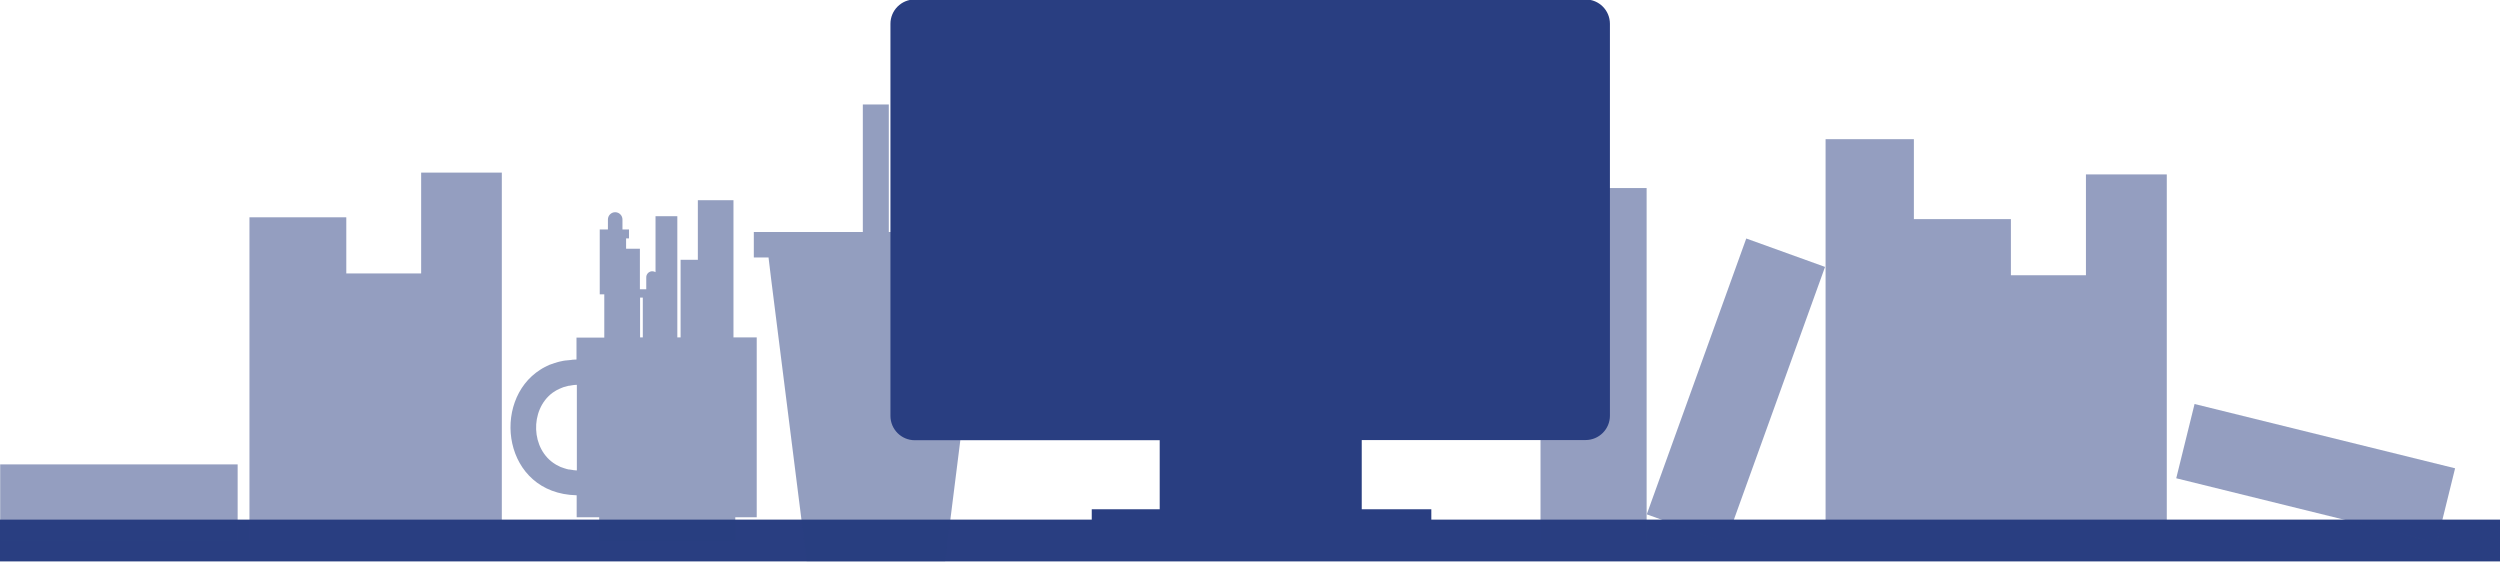
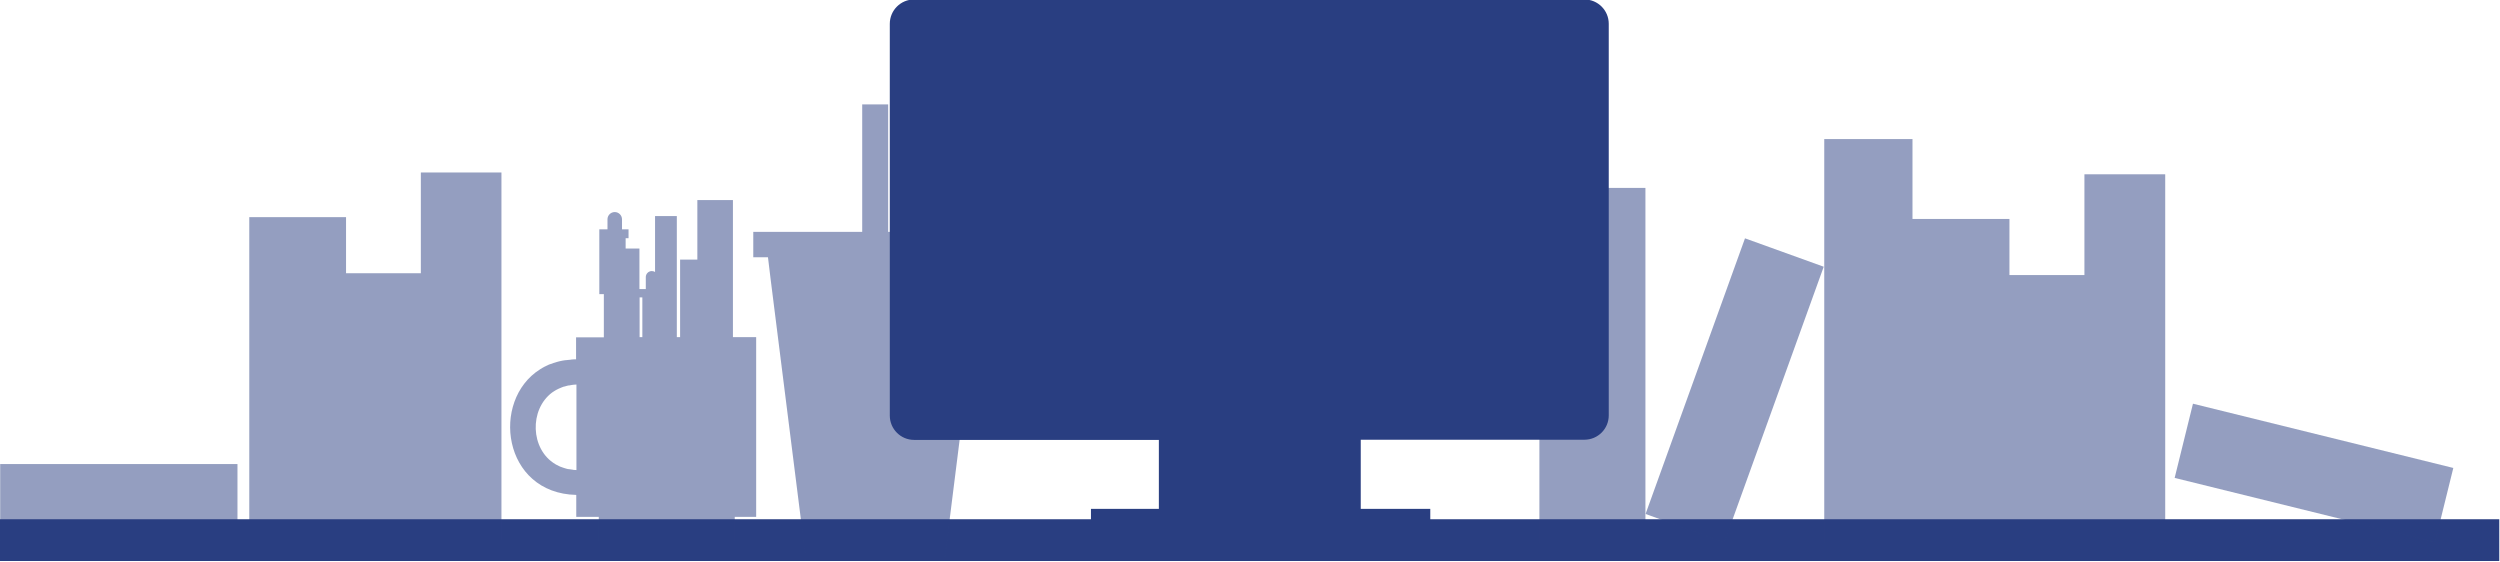
- <svg xmlns="http://www.w3.org/2000/svg" width="100%" height="100%" viewBox="0 0 1376 309" version="1.1" xml:space="preserve" style="fill-rule:evenodd;clip-rule:evenodd;stroke-linejoin:round;stroke-miterlimit:2;">
-   <rect x="-0.4" y="286" width="1377" height="23" style="fill:rgb(41,62,129);" />
-   <path d="M489.2,127.7L489.2,57.5L474.9,57.5L474.9,127.7L414.9,127.7L414.9,141.7L423,141.7L424.4,153.3L444,308.9L520.2,308.9L541.2,141.7L549.3,141.7L549.3,127.7L489.2,127.7Z" style="fill:rgb(41,62,129);fill-opacity:0.5;fill-rule:nonzero;" />
-   <path d="M416.5,185.7L403.7,185.7L403.7,110.2L384.1,110.2L384.1,143L374.6,143L374.6,185.7L372.8,185.7L372.8,119L360.8,119L360.8,149.8C360.3,149.5 359.7,149.3 359,149.3C357.2,149.3 355.7,150.8 355.7,152.6L355.7,159.2L352.2,159.2L352.2,136.9L344.6,136.9L344.6,131.2L346.2,131.2L346.2,126.3L342.6,126.3L342.6,120.8C342.6,118.6 340.8,116.8 338.6,116.8C336.4,116.8 334.6,118.6 334.6,120.8L334.6,126.3L330.1,126.3L330.1,162L332.6,162L332.6,185.8L317.3,185.8L317.3,197.9C316.6,197.9 315.9,197.9 315.2,198C315,198 314.7,198 314.5,198.1C313.5,198.2 312.5,198.3 311.5,198.4L311.3,198.4C310.4,198.5 309.5,198.7 308.6,198.9C308.4,198.9 308.3,199 308.1,199C307.2,199.2 306.3,199.5 305.4,199.8L305.3,199.8C304.4,200.1 303.6,200.4 302.7,200.7C302.6,200.7 302.5,200.8 302.4,200.8C301.5,201.2 300.7,201.6 299.9,202C299.1,202.4 298.3,202.9 297.5,203.4C270.1,220.6 276.8,271.7 317.4,272.6L317.4,284.7L329.8,284.7L329.8,297.9L404.7,297.9L404.7,284.7L416.5,284.7L416.5,185.7ZM353.8,163.8L353.8,185.7L352.3,185.7L352.3,163.8L353.8,163.8ZM304.1,216.2C304.3,216.1 304.5,215.9 304.7,215.8C305.1,215.5 305.4,215.3 305.8,215.1C306,215 306.3,214.8 306.5,214.7C306.9,214.5 307.3,214.3 307.7,214.1C307.9,214 308.2,213.9 308.4,213.8C309,213.5 309.7,213.3 310.4,213C310.6,213 310.7,212.9 310.9,212.9C311.5,212.7 312.1,212.6 312.7,212.4C313,212.3 313.2,212.3 313.5,212.3C314.1,212.2 314.6,212.1 315.2,212C315.5,212 315.7,211.9 316,211.9C316.5,211.9 317,211.8 317.5,211.8L317.5,258.9C317,258.9 316.5,258.9 316,258.8C315.8,258.8 315.6,258.8 315.4,258.7C314.7,258.6 314,258.5 313.3,258.4L313,258.4C312.3,258.2 311.5,258.1 310.8,257.8C310.6,257.7 310.4,257.7 310.2,257.6C309.6,257.4 309.1,257.2 308.5,257C308.4,256.9 308.2,256.9 308.1,256.8C307.5,256.5 306.9,256.2 306.3,255.9C306.1,255.8 306,255.7 305.8,255.6C292.1,247.4 291.5,225.6 304.1,216.2Z" style="fill:rgb(41,62,129);fill-opacity:0.5;fill-rule:nonzero;" />
-   <g opacity="0.5">
-     <path d="M231.8,95L231.8,150.5L190.6,150.5L190.6,119.6L137.3,119.6L137.3,297.9L276.2,297.9L276.2,95L231.8,95Z" style="fill:rgb(41,62,129);fill-rule:nonzero;" />
-     <rect x="0.1" y="255.6" width="130.7" height="42.1" style="fill:rgb(41,62,129);" />
+ <svg xmlns="http://www.w3.org/2000/svg" version="1.1" id="Layer_1" x="0px" y="0px" viewBox="0 0 1377 309" style="enable-background:new 0 0 1377 309;" xml:space="preserve">
+   <style type="text/css">
+ 	.st0{fill:#293E81;}
+ 	.st1{opacity:0.5;fill:#293E81;enable-background:new    ;}
+ 	.st2{opacity:0.5;}
+ 	.st3{opacity:0.5;enable-background:new    ;}
+ </style>
+   <rect x="-0.4" y="286" class="st0" width="1377" height="23" />
+   <polygon class="st1" points="489.2,127.7 489.2,57.5 474.9,57.5 474.9,127.7 460.4,127.7 414.9,127.7 414.9,141.7 423,141.7   424.4,153.3 424.4,153.3 444,308.9 482.1,308.9 520.2,308.9 541.2,141.7 549.3,141.7 549.3,134.7 549.3,127.7 " />
+   <path class="st1" d="M416.3,185.7h-12.6v-7l0,0v-1.5l0,0v-11l0,0v-1.5l0,0v-11l0,0v-1.5l0,0v-11l0,0v-1.5l0,0v-11l0,0v-1.5l0,0v-17  h-19.6V143h-9.5v0.3v6.6v4.6v31.2h-1.8v-55.2v-4.6V119h-12v6.9v4.6v19.3c-0.5-0.3-1.1-0.5-1.8-0.5c-1.8,0-3.3,1.5-3.3,3.3v6.6h-3.5  v-10.8v-4.6v-6.9h-7.6v-5.7h1.6v-4.9h-3.6v-5.5c0-2.2-1.8-4-4-4s-4,1.8-4,4v5.5h-4.5v1.5v3.4V162h2.5v23.8h-15.3v9.5v2.6  c-0.7,0-1.4,0-2.1,0.1c-0.2,0-0.5,0-0.7,0.1c-1,0.1-2,0.2-3,0.3c-0.1,0-0.1,0-0.2,0c-0.9,0.1-1.8,0.3-2.7,0.5  c-0.2,0-0.3,0.1-0.5,0.1c-0.9,0.2-1.8,0.5-2.7,0.8h-0.1c-0.9,0.3-1.7,0.6-2.6,0.9c-0.1,0-0.2,0.1-0.3,0.1c-0.9,0.4-1.7,0.8-2.5,1.2  l0,0c-0.8,0.4-1.6,0.9-2.4,1.4l0,0c-27.4,17.2-20.7,68.3,19.9,69.2v12.1h12.4v13.2h74.9v-6.6v-6.6h11.8v-99L416.3,185.7L416.3,185.7  z M353.8,163.8v21.9h-1.5v-21.9H353.8z M304.1,216.2c0.2-0.1,0.4-0.3,0.6-0.4c0.4-0.3,0.7-0.5,1.1-0.7c0.2-0.1,0.5-0.3,0.7-0.4  c0.4-0.2,0.8-0.4,1.2-0.6c0.2-0.1,0.5-0.2,0.7-0.3c0.6-0.3,1.3-0.5,2-0.8c0.2,0,0.3-0.1,0.5-0.1c0.6-0.2,1.2-0.3,1.8-0.5  c0.3-0.1,0.5-0.1,0.8-0.1c0.6-0.1,1.1-0.2,1.7-0.3c0.3,0,0.5-0.1,0.8-0.1c0.5,0,1-0.1,1.5-0.1v47.1c-0.5,0-1,0-1.5-0.1  c-0.2,0-0.4,0-0.6-0.1c-0.7-0.1-1.4-0.2-2.1-0.3c-0.1,0-0.2,0-0.3,0c-0.7-0.2-1.5-0.3-2.2-0.6c-0.2-0.1-0.4-0.1-0.6-0.2  c-0.6-0.2-1.1-0.4-1.7-0.6c-0.1-0.1-0.3-0.1-0.4-0.2c-0.6-0.3-1.2-0.6-1.8-0.9c-0.2-0.1-0.3-0.2-0.5-0.3  C292.1,247.4,291.5,225.6,304.1,216.2z" />
+   <g class="st2">
+     <polygon class="st0" points="231.8,95 231.8,150.5 190.6,150.5 190.6,141.6 190.6,119.6 137.3,119.6 137.3,141.6 137.3,196.4    137.3,297.9 190.6,297.9 231.8,297.9 232.6,297.9 276.2,297.9 276.2,95  " />
+     <rect x="0.1" y="255.6" class="st0" width="130.7" height="42.1" />
  </g>
-   <g opacity="0.5">
-     <path d="M1148.1,151.5L1106.8,151.5L1106.8,120.6L1053.4,120.6L1053.4,76.6L1004.8,76.6L1004.8,298.9L1192.6,298.9L1192.6,96L1148.1,96L1148.1,151.5Z" style="fill:rgb(41,62,129);fill-rule:nonzero;" />
-     <g transform="matrix(0.2396,-0.9709,0.9709,0.2396,716.216,1435.43)">
-       <rect x="1253.4" y="186.7" width="42.1" height="147.7" style="fill:rgb(41,62,129);" />
-     </g>
-     <g transform="matrix(0.3393,-0.9407,0.9407,0.3393,428.978,1040.78)">
-       <rect x="874.7" y="192" width="161.4" height="46.1" style="fill:rgb(41,62,129);" />
-     </g>
-     <rect x="847.9" y="103.5" width="58.4" height="195.4" style="fill:rgb(41,62,129);" />
+   <g class="st3">
+     <polygon class="st0" points="1148.1,151.5 1106.8,151.5 1106.8,142.6 1106.8,120.6 1053.4,120.6 1053.4,76.6 1004.8,76.6    1004.8,298.9 1053.4,298.9 1053.4,298.9 1106.8,298.9 1148.1,298.9 1149,298.9 1192.6,298.9 1192.6,96 1148.1,96  " />
+     <rect x="1253.4" y="186.7" transform="matrix(0.2396 -0.9709 0.9709 0.2396 716.2156 1435.426)" class="st0" width="42.1" height="147.7" />
+     <rect x="874.7" y="192" transform="matrix(0.3393 -0.9407 0.9407 0.3393 428.9782 1040.783)" class="st0" width="161.4" height="46.1" />
+     <rect x="847.9" y="103.5" class="st0" width="58.4" height="195.4" />
  </g>
  <g>
-     <path d="M872.7,-0.3L503.5,-0.3C496.1,-0.3 490.1,5.7 490.1,13.1L490.1,228.9C490.1,236.3 496.1,242.3 503.5,242.3L638.3,242.3L638.3,280.3L600.9,280.3L600.9,289.2L787.8,289.2L787.8,280.3L749.5,280.3L749.5,242.2L872.7,242.2C880.1,242.2 886.1,236.2 886.1,228.8L886.1,13.1C886.1,5.7 880.1,-0.3 872.7,-0.3Z" style="fill:rgb(41,62,129);fill-rule:nonzero;" />
+     <path class="st0" d="M872.7-0.3H503.5c-7.4,0-13.4,6-13.4,13.4v196.5v19.3c0,7.4,6,13.4,13.4,13.4h134.8V257v23.3h-37.4v8.9h186.9   v-3.6v-5.3h-38.3v-38.1h123.2c7.4,0,13.4-6,13.4-13.4v-19.3V13.1C886.1,5.7,880.1-0.3,872.7-0.3z" />
  </g>
</svg>
